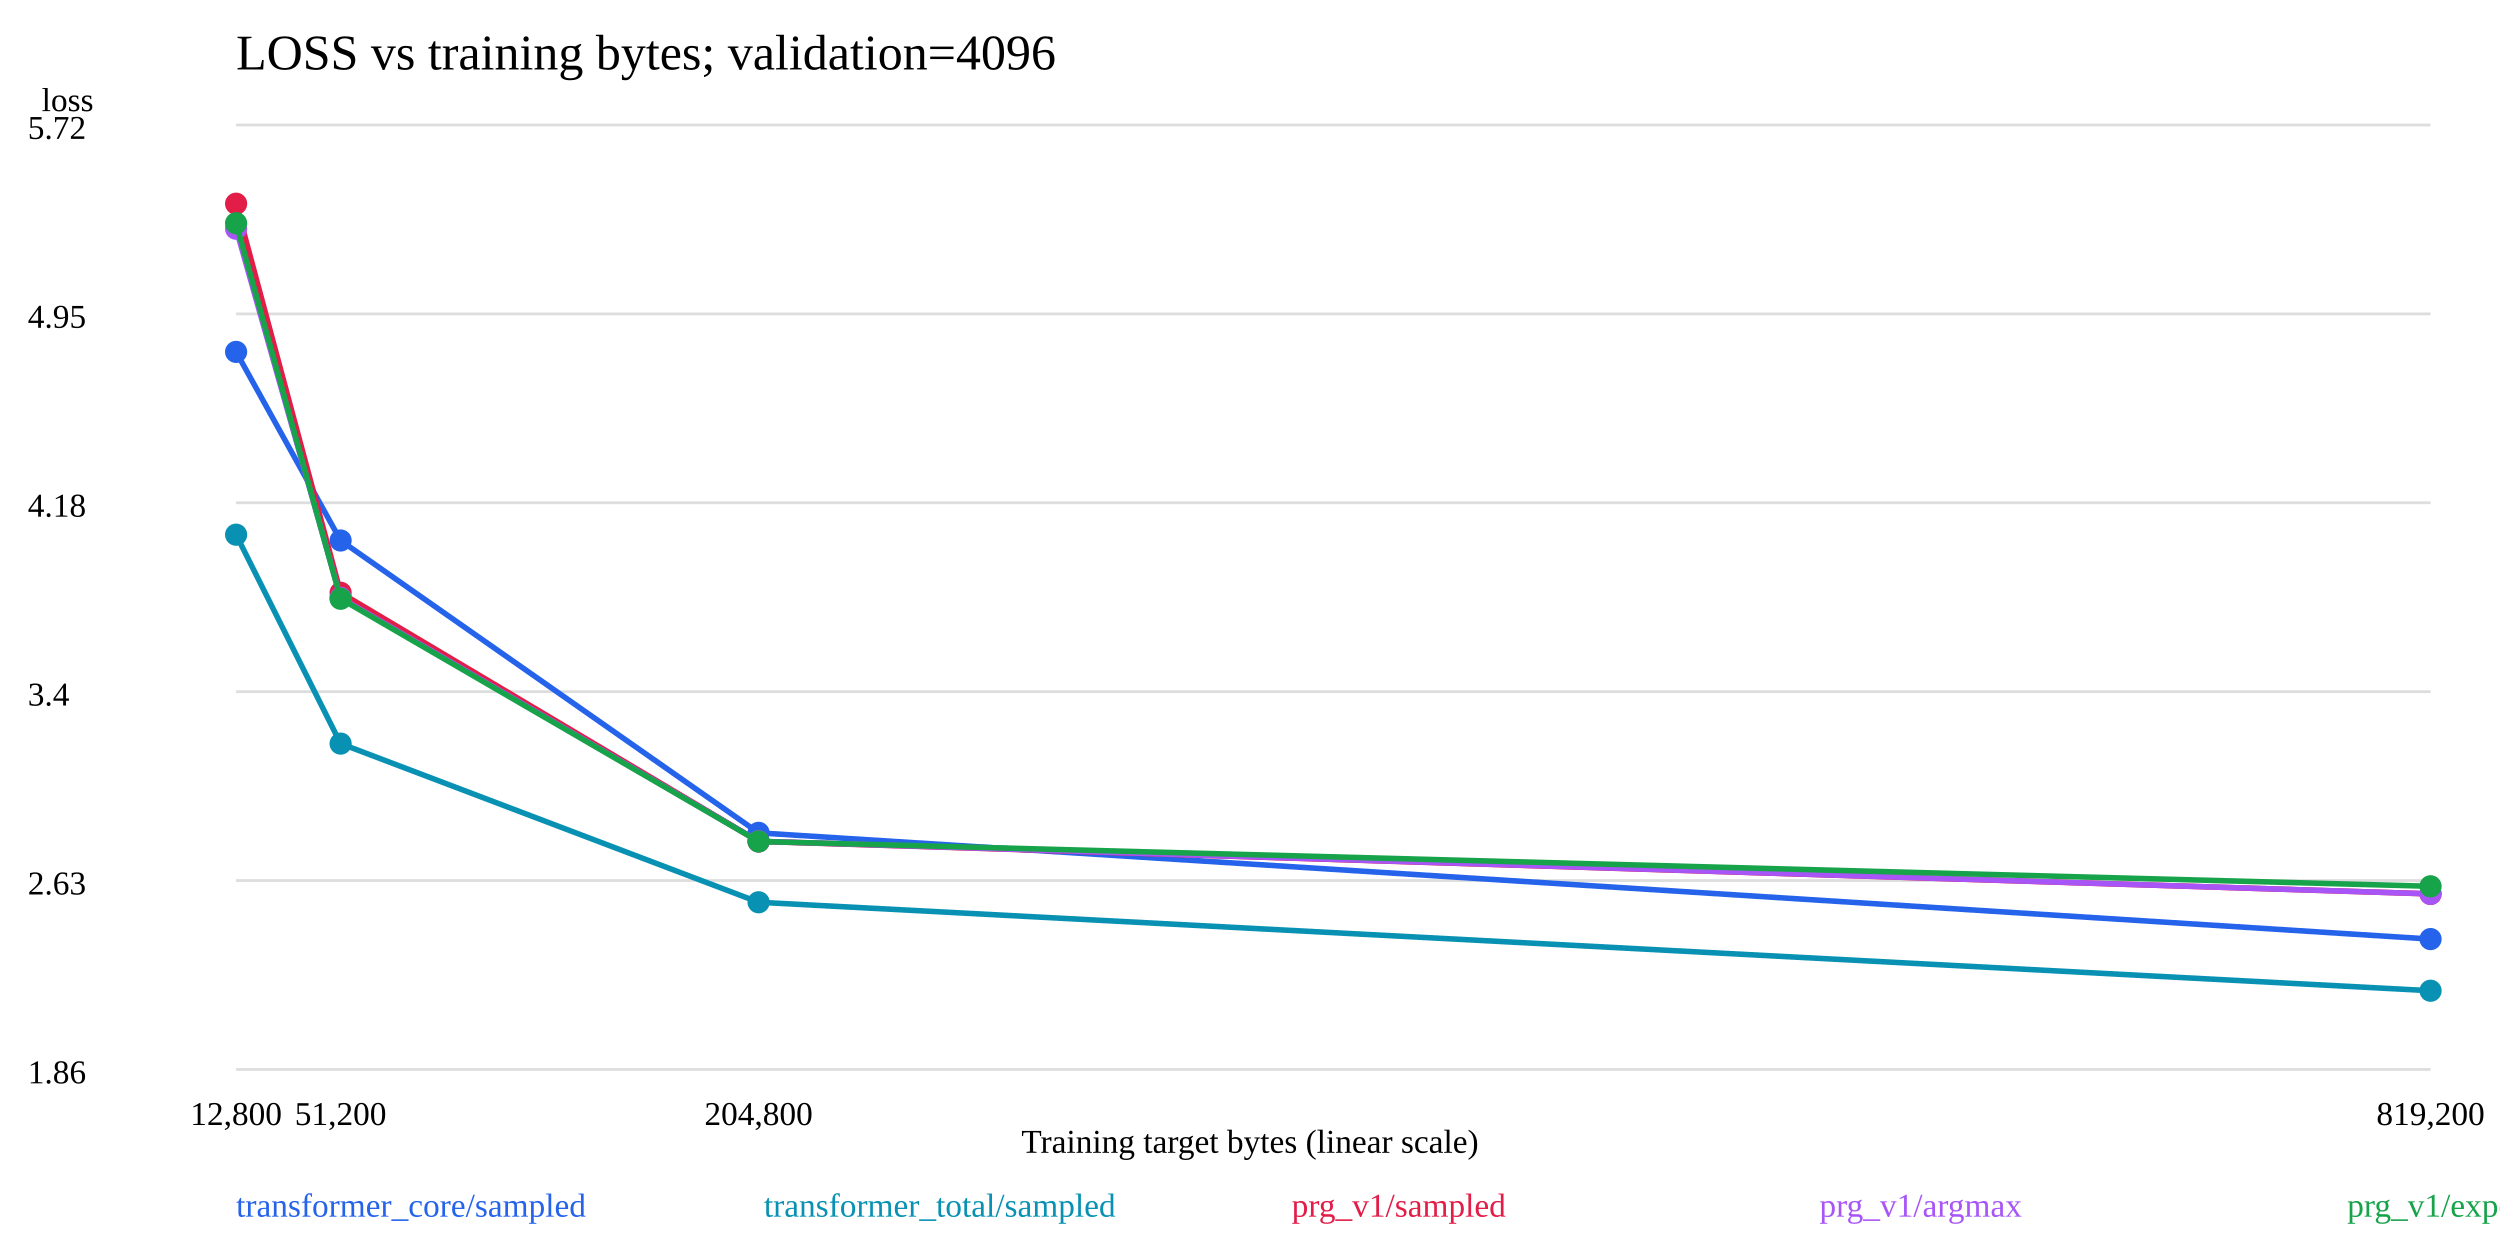
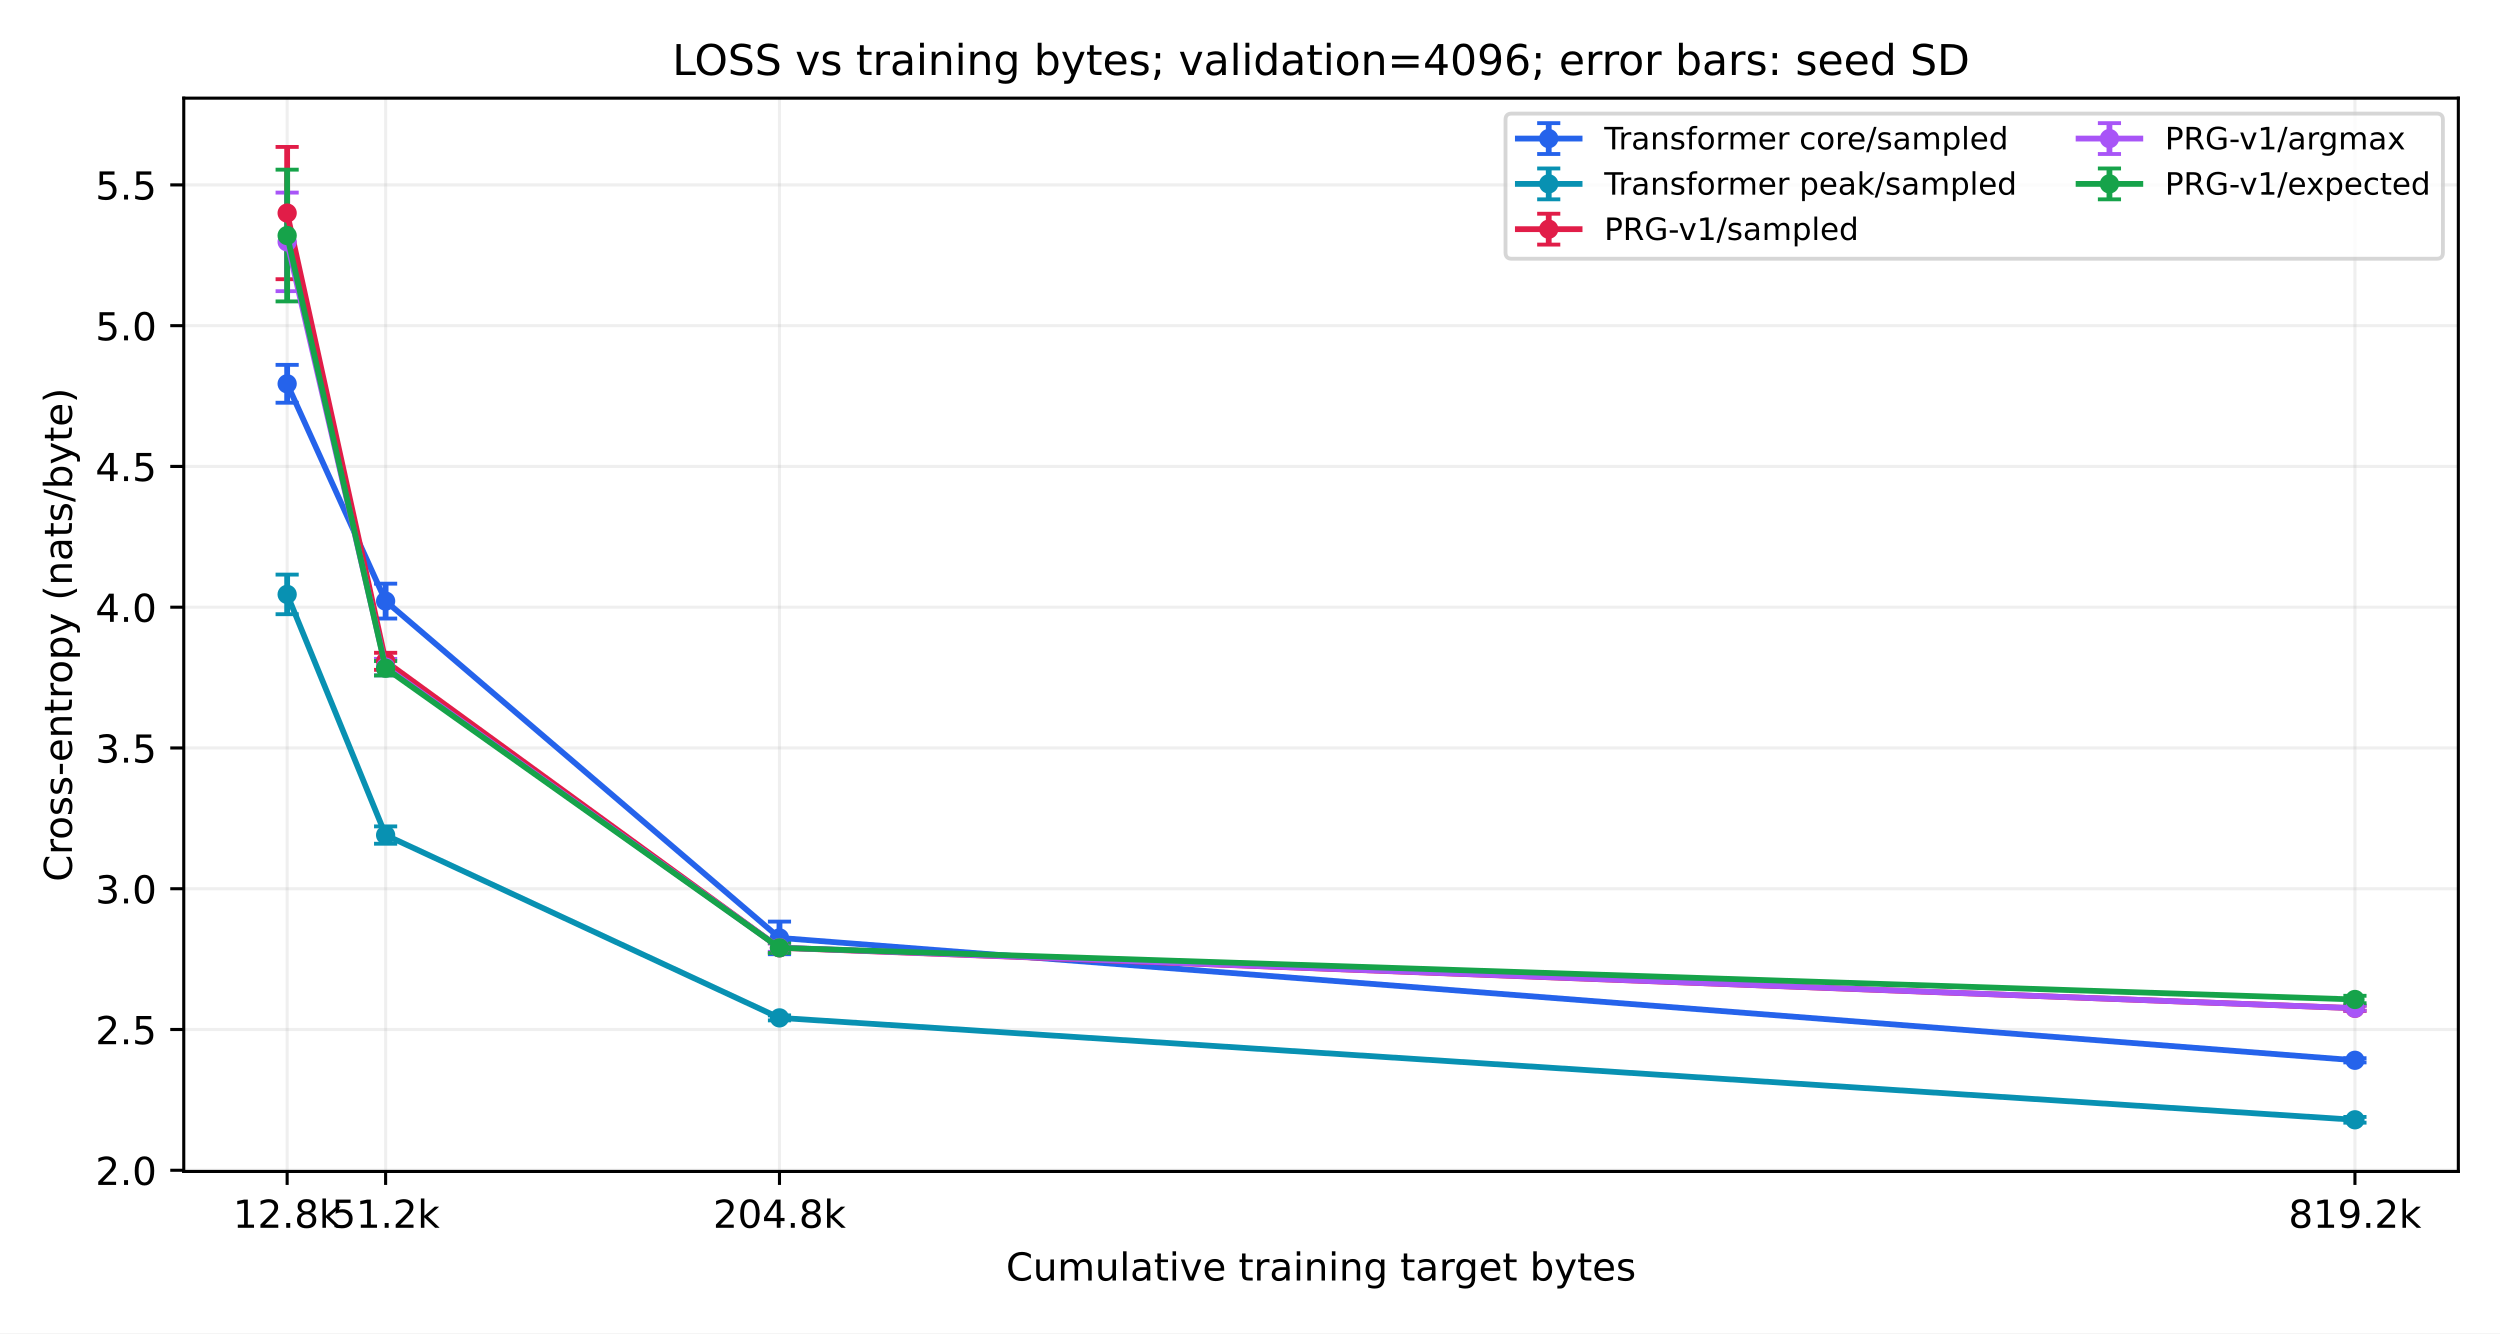
- <svg xmlns="http://www.w3.org/2000/svg" width="900" height="450" viewBox="0 0 900 450">
-   <rect width="100%" height="100%" fill="white" />
-   <text x="85" y="25" font-size="18">LOSS vs training bytes; validation=4096</text>
-   <line x1="85" x2="875" y1="385.0" y2="385.0" stroke="#ddd" />
-   <text x="10" y="390.0" font-size="12">1.86</text>
-   <line x1="85" x2="875" y1="317.0" y2="317.0" stroke="#ddd" />
-   <text x="10" y="322.0" font-size="12">2.63</text>
-   <line x1="85" x2="875" y1="249.0" y2="249.0" stroke="#ddd" />
-   <text x="10" y="254.0" font-size="12">3.4</text>
-   <line x1="85" x2="875" y1="181.0" y2="181.0" stroke="#ddd" />
-   <text x="10" y="186.0" font-size="12">4.18</text>
-   <line x1="85" x2="875" y1="113.0" y2="113.0" stroke="#ddd" />
-   <text x="10" y="118.0" font-size="12">4.95</text>
-   <line x1="85" x2="875" y1="45.0" y2="45.0" stroke="#ddd" />
-   <text x="10" y="50.0" font-size="12">5.72</text>
-   <text x="85.0" y="405" text-anchor="middle" font-size="12">12,800</text>
-   <text x="122.619" y="405" text-anchor="middle" font-size="12">51,200</text>
-   <text x="273.095" y="405" text-anchor="middle" font-size="12">204,800</text>
-   <text x="875.0" y="405" text-anchor="middle" font-size="12">819,200</text>
-   <polyline points="85.00,126.68 122.62,194.58 273.10,299.83 875.00,338.07" fill="none" stroke="#2563eb" stroke-width="2" />
-   <circle cx="85.0" cy="126.683" r="4" fill="#2563eb" />
-   <circle cx="122.619" cy="194.581" r="4" fill="#2563eb" />
-   <circle cx="273.095" cy="299.825" r="4" fill="#2563eb" />
-   <circle cx="875.0" cy="338.069" r="4" fill="#2563eb" />
-   <text x="85" y="438" fill="#2563eb" font-size="12">transformer_core/sampled</text>
-   <polyline points="85.00,192.49 122.62,267.70 273.10,324.82 875.00,356.67" fill="none" stroke="#0891b2" stroke-width="2" />
-   <circle cx="85.0" cy="192.489" r="4" fill="#0891b2" />
-   <circle cx="122.619" cy="267.699" r="4" fill="#0891b2" />
-   <circle cx="273.095" cy="324.819" r="4" fill="#0891b2" />
-   <circle cx="875.0" cy="356.667" r="4" fill="#0891b2" />
-   <text x="275" y="438" fill="#0891b2" font-size="12">transformer_total/sampled</text>
-   <polyline points="85.00,73.33 122.62,213.41 273.10,302.92 875.00,321.81" fill="none" stroke="#e11d48" stroke-width="2" />
-   <circle cx="85.0" cy="73.333" r="4" fill="#e11d48" />
-   <circle cx="122.619" cy="213.408" r="4" fill="#e11d48" />
-   <circle cx="273.095" cy="302.918" r="4" fill="#e11d48" />
-   <circle cx="875.0" cy="321.811" r="4" fill="#e11d48" />
-   <text x="465" y="438" fill="#e11d48" font-size="12">prg_v1/sampled</text>
-   <polyline points="85.00,82.34 122.62,215.21 273.10,302.85 875.00,321.80" fill="none" stroke="#a855f7" stroke-width="2" />
-   <circle cx="85.0" cy="82.339" r="4" fill="#a855f7" />
-   <circle cx="122.619" cy="215.206" r="4" fill="#a855f7" />
-   <circle cx="273.095" cy="302.855" r="4" fill="#a855f7" />
-   <circle cx="875.0" cy="321.805" r="4" fill="#a855f7" />
-   <text x="655" y="438" fill="#a855f7" font-size="12">prg_v1/argmax</text>
-   <polyline points="85.00,80.35 122.62,215.56 273.10,302.93 875.00,319.07" fill="none" stroke="#16a34a" stroke-width="2" />
-   <circle cx="85.0" cy="80.353" r="4" fill="#16a34a" />
-   <circle cx="122.619" cy="215.565" r="4" fill="#16a34a" />
-   <circle cx="273.095" cy="302.929" r="4" fill="#16a34a" />
-   <circle cx="875.0" cy="319.069" r="4" fill="#16a34a" />
-   <text x="845" y="438" fill="#16a34a" font-size="12">prg_v1/expected</text>
-   <text x="450" y="415" text-anchor="middle" font-size="12">Training target bytes (linear scale)</text>
-   <text x="15" y="40" font-size="12">loss</text>
+ <svg xmlns="http://www.w3.org/2000/svg" xmlns:xlink="http://www.w3.org/1999/xlink" width="648pt" height="345.6pt" viewBox="0 0 648 345.6" version="1.1">
+   <defs>
+     <style type="text/css">*{stroke-linejoin: round; stroke-linecap: butt}</style>
+   </defs>
+   <g id="figure_1">
+     <g id="patch_1">
+       <path d="M 0 345.6 L 648 345.6 L 648 0 L 0 0 z " style="fill: #ffffff" />
+     </g>
+     <g id="axes_1">
+       <g id="patch_2">
+         <path d="M 47.63 303.64 L 637.2 303.64 L 637.2 25.44 L 47.63 25.44 z " style="fill: #ffffff" />
+       </g>
+       <g id="matplotlib.axis_1">
+         <g id="xtick_1">
+           <g id="line2d_1">
+             <path d="M 74.429 303.64 L 74.429 25.44 " clip-path="url(#p0db407a2da)" style="fill: none; stroke: #b0b0b0; stroke-opacity: 0.2; stroke-width: 0.8; stroke-linecap: square" />
+           </g>
+           <g id="line2d_2">
+             <defs>
+               <path id="m1986280dcb" d="M 0 0 L 0 3.5 " style="stroke: #000000; stroke-width: 0.8" />
+             </defs>
+             <g>
+               <use xlink:href="#m1986280dcb" x="74.429" y="303.64" style="stroke: #000000; stroke-width: 0.8" />
+             </g>
+           </g>
+           <g id="text_1">
+             <text style="font-size: 10px; font-family: 'DejaVu Sans', 'Bitstream Vera Sans', 'Computer Modern Sans Serif', 'Lucida Grande', 'Verdana', 'Geneva', 'Lucid', 'Arial', 'Helvetica', 'Avant Garde', sans-serif; text-anchor: middle" x="74.429" y="318.238" transform="rotate(-0 74.42864 318.2384)">12.8k</text>
+           </g>
+         </g>
+         <g id="xtick_2">
+           <g id="line2d_3">
+             <path d="M 99.951 303.64 L 99.951 25.44 " clip-path="url(#p0db407a2da)" style="fill: none; stroke: #b0b0b0; stroke-opacity: 0.2; stroke-width: 0.8; stroke-linecap: square" />
+           </g>
+           <g id="line2d_4">
+             <g>
+               <use xlink:href="#m1986280dcb" x="99.951" y="303.64" style="stroke: #000000; stroke-width: 0.8" />
+             </g>
+           </g>
+           <g id="text_2">
+             <text style="font-size: 10px; font-family: 'DejaVu Sans', 'Bitstream Vera Sans', 'Computer Modern Sans Serif', 'Lucida Grande', 'Verdana', 'Geneva', 'Lucid', 'Arial', 'Helvetica', 'Avant Garde', sans-serif; text-anchor: middle" x="99.951" y="318.238" transform="rotate(-0 99.95115 318.2384)">51.2k</text>
+           </g>
+         </g>
+         <g id="xtick_3">
+           <g id="line2d_5">
+             <path d="M 202.041 303.64 L 202.041 25.44 " clip-path="url(#p0db407a2da)" style="fill: none; stroke: #b0b0b0; stroke-opacity: 0.2; stroke-width: 0.8; stroke-linecap: square" />
+           </g>
+           <g id="line2d_6">
+             <g>
+               <use xlink:href="#m1986280dcb" x="202.041" y="303.64" style="stroke: #000000; stroke-width: 0.8" />
+             </g>
+           </g>
+           <g id="text_3">
+             <text style="font-size: 10px; font-family: 'DejaVu Sans', 'Bitstream Vera Sans', 'Computer Modern Sans Serif', 'Lucida Grande', 'Verdana', 'Geneva', 'Lucid', 'Arial', 'Helvetica', 'Avant Garde', sans-serif; text-anchor: middle" x="202.041" y="318.238" transform="rotate(-0 202.0412 318.2384)">204.8k</text>
+           </g>
+         </g>
+         <g id="xtick_4">
+           <g id="line2d_7">
+             <path d="M 610.401 303.64 L 610.401 25.44 " clip-path="url(#p0db407a2da)" style="fill: none; stroke: #b0b0b0; stroke-opacity: 0.2; stroke-width: 0.8; stroke-linecap: square" />
+           </g>
+           <g id="line2d_8">
+             <g>
+               <use xlink:href="#m1986280dcb" x="610.401" y="303.64" style="stroke: #000000; stroke-width: 0.8" />
+             </g>
+           </g>
+           <g id="text_4">
+             <text style="font-size: 10px; font-family: 'DejaVu Sans', 'Bitstream Vera Sans', 'Computer Modern Sans Serif', 'Lucida Grande', 'Verdana', 'Geneva', 'Lucid', 'Arial', 'Helvetica', 'Avant Garde', sans-serif; text-anchor: middle" x="610.401" y="318.238" transform="rotate(-0 610.4014 318.2384)">819.2k</text>
+           </g>
+         </g>
+         <g id="text_5">
+           <text style="font-size: 10px; font-family: 'DejaVu Sans', 'Bitstream Vera Sans', 'Computer Modern Sans Serif', 'Lucida Grande', 'Verdana', 'Geneva', 'Lucid', 'Arial', 'Helvetica', 'Avant Garde', sans-serif; text-anchor: middle" x="342.415" y="331.917" transform="rotate(-0 342.415 331.9166)">Cumulative training target bytes</text>
+         </g>
+       </g>
+       <g id="matplotlib.axis_2">
+         <g id="ytick_1">
+           <g id="line2d_9">
+             <path d="M 47.63 303.336 L 637.2 303.336 " clip-path="url(#p0db407a2da)" style="fill: none; stroke: #b0b0b0; stroke-opacity: 0.2; stroke-width: 0.8; stroke-linecap: square" />
+           </g>
+           <g id="line2d_10">
+             <defs>
+               <path id="mdb5ca805af" d="M 0 0 L -3.5 0 " style="stroke: #000000; stroke-width: 0.8" />
+             </defs>
+             <g>
+               <use xlink:href="#mdb5ca805af" x="47.63" y="303.336" style="stroke: #000000; stroke-width: 0.8" />
+             </g>
+           </g>
+           <g id="text_6">
+             <text style="font-size: 10px; font-family: 'DejaVu Sans', 'Bitstream Vera Sans', 'Computer Modern Sans Serif', 'Lucida Grande', 'Verdana', 'Geneva', 'Lucid', 'Arial', 'Helvetica', 'Avant Garde', sans-serif; text-anchor: end" x="40.63" y="307.135" transform="rotate(-0 40.63 307.1351)">2.0</text>
+           </g>
+         </g>
+         <g id="ytick_2">
+           <g id="line2d_11">
+             <path d="M 47.63 266.848 L 637.2 266.848 " clip-path="url(#p0db407a2da)" style="fill: none; stroke: #b0b0b0; stroke-opacity: 0.2; stroke-width: 0.8; stroke-linecap: square" />
+           </g>
+           <g id="line2d_12">
+             <g>
+               <use xlink:href="#mdb5ca805af" x="47.63" y="266.848" style="stroke: #000000; stroke-width: 0.8" />
+             </g>
+           </g>
+           <g id="text_7">
+             <text style="font-size: 10px; font-family: 'DejaVu Sans', 'Bitstream Vera Sans', 'Computer Modern Sans Serif', 'Lucida Grande', 'Verdana', 'Geneva', 'Lucid', 'Arial', 'Helvetica', 'Avant Garde', sans-serif; text-anchor: end" x="40.63" y="270.648" transform="rotate(-0 40.63 270.6477)">2.5</text>
+           </g>
+         </g>
+         <g id="ytick_3">
+           <g id="line2d_13">
+             <path d="M 47.63 230.361 L 637.2 230.361 " clip-path="url(#p0db407a2da)" style="fill: none; stroke: #b0b0b0; stroke-opacity: 0.2; stroke-width: 0.8; stroke-linecap: square" />
+           </g>
+           <g id="line2d_14">
+             <g>
+               <use xlink:href="#mdb5ca805af" x="47.63" y="230.361" style="stroke: #000000; stroke-width: 0.8" />
+             </g>
+           </g>
+           <g id="text_8">
+             <text style="font-size: 10px; font-family: 'DejaVu Sans', 'Bitstream Vera Sans', 'Computer Modern Sans Serif', 'Lucida Grande', 'Verdana', 'Geneva', 'Lucid', 'Arial', 'Helvetica', 'Avant Garde', sans-serif; text-anchor: end" x="40.63" y="234.16" transform="rotate(-0 40.63 234.1602)">3.0</text>
+           </g>
+         </g>
+         <g id="ytick_4">
+           <g id="line2d_15">
+             <path d="M 47.63 193.874 L 637.2 193.874 " clip-path="url(#p0db407a2da)" style="fill: none; stroke: #b0b0b0; stroke-opacity: 0.2; stroke-width: 0.8; stroke-linecap: square" />
+           </g>
+           <g id="line2d_16">
+             <g>
+               <use xlink:href="#mdb5ca805af" x="47.63" y="193.874" style="stroke: #000000; stroke-width: 0.8" />
+             </g>
+           </g>
+           <g id="text_9">
+             <text style="font-size: 10px; font-family: 'DejaVu Sans', 'Bitstream Vera Sans', 'Computer Modern Sans Serif', 'Lucida Grande', 'Verdana', 'Geneva', 'Lucid', 'Arial', 'Helvetica', 'Avant Garde', sans-serif; text-anchor: end" x="40.63" y="197.673" transform="rotate(-0 40.63 197.6728)">3.5</text>
+           </g>
+         </g>
+         <g id="ytick_5">
+           <g id="line2d_17">
+             <path d="M 47.63 157.386 L 637.2 157.386 " clip-path="url(#p0db407a2da)" style="fill: none; stroke: #b0b0b0; stroke-opacity: 0.2; stroke-width: 0.8; stroke-linecap: square" />
+           </g>
+           <g id="line2d_18">
+             <g>
+               <use xlink:href="#mdb5ca805af" x="47.63" y="157.386" style="stroke: #000000; stroke-width: 0.8" />
+             </g>
+           </g>
+           <g id="text_10">
+             <text style="font-size: 10px; font-family: 'DejaVu Sans', 'Bitstream Vera Sans', 'Computer Modern Sans Serif', 'Lucida Grande', 'Verdana', 'Geneva', 'Lucid', 'Arial', 'Helvetica', 'Avant Garde', sans-serif; text-anchor: end" x="40.63" y="161.185" transform="rotate(-0 40.63 161.1853)">4.0</text>
+           </g>
+         </g>
+         <g id="ytick_6">
+           <g id="line2d_19">
+             <path d="M 47.63 120.899 L 637.2 120.899 " clip-path="url(#p0db407a2da)" style="fill: none; stroke: #b0b0b0; stroke-opacity: 0.2; stroke-width: 0.8; stroke-linecap: square" />
+           </g>
+           <g id="line2d_20">
+             <g>
+               <use xlink:href="#mdb5ca805af" x="47.63" y="120.899" style="stroke: #000000; stroke-width: 0.8" />
+             </g>
+           </g>
+           <g id="text_11">
+             <text style="font-size: 10px; font-family: 'DejaVu Sans', 'Bitstream Vera Sans', 'Computer Modern Sans Serif', 'Lucida Grande', 'Verdana', 'Geneva', 'Lucid', 'Arial', 'Helvetica', 'Avant Garde', sans-serif; text-anchor: end" x="40.63" y="124.698" transform="rotate(-0 40.63 124.6979)">4.5</text>
+           </g>
+         </g>
+         <g id="ytick_7">
+           <g id="line2d_21">
+             <path d="M 47.63 84.411 L 637.2 84.411 " clip-path="url(#p0db407a2da)" style="fill: none; stroke: #b0b0b0; stroke-opacity: 0.2; stroke-width: 0.8; stroke-linecap: square" />
+           </g>
+           <g id="line2d_22">
+             <g>
+               <use xlink:href="#mdb5ca805af" x="47.63" y="84.411" style="stroke: #000000; stroke-width: 0.8" />
+             </g>
+           </g>
+           <g id="text_12">
+             <text style="font-size: 10px; font-family: 'DejaVu Sans', 'Bitstream Vera Sans', 'Computer Modern Sans Serif', 'Lucida Grande', 'Verdana', 'Geneva', 'Lucid', 'Arial', 'Helvetica', 'Avant Garde', sans-serif; text-anchor: end" x="40.63" y="88.21" transform="rotate(-0 40.63 88.21041)">5.0</text>
+           </g>
+         </g>
+         <g id="ytick_8">
+           <g id="line2d_23">
+             <path d="M 47.63 47.924 L 637.2 47.924 " clip-path="url(#p0db407a2da)" style="fill: none; stroke: #b0b0b0; stroke-opacity: 0.2; stroke-width: 0.8; stroke-linecap: square" />
+           </g>
+           <g id="line2d_24">
+             <g>
+               <use xlink:href="#mdb5ca805af" x="47.63" y="47.924" style="stroke: #000000; stroke-width: 0.8" />
+             </g>
+           </g>
+           <g id="text_13">
+             <text style="font-size: 10px; font-family: 'DejaVu Sans', 'Bitstream Vera Sans', 'Computer Modern Sans Serif', 'Lucida Grande', 'Verdana', 'Geneva', 'Lucid', 'Arial', 'Helvetica', 'Avant Garde', sans-serif; text-anchor: end" x="40.63" y="51.723" transform="rotate(-0 40.63 51.72297)">5.5</text>
+           </g>
+         </g>
+         <g id="text_14">
+           <text style="font-size: 10px; font-family: 'DejaVu Sans', 'Bitstream Vera Sans', 'Computer Modern Sans Serif', 'Lucida Grande', 'Verdana', 'Geneva', 'Lucid', 'Arial', 'Helvetica', 'Avant Garde', sans-serif; text-anchor: middle" x="18.647" y="164.54" transform="rotate(-90 18.64719 164.54)">Cross-entropy (nats/byte)</text>
+         </g>
+       </g>
+       <g id="LineCollection_1">
+         <path d="M 74.429 104.391 L 74.429 94.569 " clip-path="url(#p0db407a2da)" style="fill: none; stroke: #2563eb; stroke-width: 1.5" />
+         <path d="M 99.951 160.32 L 99.951 151.284 " clip-path="url(#p0db407a2da)" style="fill: none; stroke: #2563eb; stroke-width: 1.5" />
+         <path d="M 202.041 247.325 L 202.041 238.88 " clip-path="url(#p0db407a2da)" style="fill: none; stroke: #2563eb; stroke-width: 1.5" />
+         <path d="M 610.401 275.367 L 610.401 274.284 " clip-path="url(#p0db407a2da)" style="fill: none; stroke: #2563eb; stroke-width: 1.5" />
+       </g>
+       <g id="line2d_25">
+         <defs>
+           <path id="m1d0e846e0e" d="M 3 0 L -3 -0 " style="stroke: #2563eb" />
+         </defs>
+         <g clip-path="url(#p0db407a2da)">
+           <use xlink:href="#m1d0e846e0e" x="74.429" y="104.391" style="fill: #2563eb; stroke: #2563eb" />
+           <use xlink:href="#m1d0e846e0e" x="99.951" y="160.32" style="fill: #2563eb; stroke: #2563eb" />
+           <use xlink:href="#m1d0e846e0e" x="202.041" y="247.325" style="fill: #2563eb; stroke: #2563eb" />
+           <use xlink:href="#m1d0e846e0e" x="610.401" y="275.367" style="fill: #2563eb; stroke: #2563eb" />
+         </g>
+       </g>
+       <g id="line2d_26">
+         <g clip-path="url(#p0db407a2da)">
+           <use xlink:href="#m1d0e846e0e" x="74.429" y="94.569" style="fill: #2563eb; stroke: #2563eb" />
+           <use xlink:href="#m1d0e846e0e" x="99.951" y="151.284" style="fill: #2563eb; stroke: #2563eb" />
+           <use xlink:href="#m1d0e846e0e" x="202.041" y="238.88" style="fill: #2563eb; stroke: #2563eb" />
+           <use xlink:href="#m1d0e846e0e" x="610.401" y="274.284" style="fill: #2563eb; stroke: #2563eb" />
+         </g>
+       </g>
+       <g id="LineCollection_2">
+         <path d="M 74.429 159.197 L 74.429 148.937 " clip-path="url(#p0db407a2da)" style="fill: none; stroke: #0891b2; stroke-width: 1.5" />
+         <path d="M 99.951 218.703 L 99.951 214.205 " clip-path="url(#p0db407a2da)" style="fill: none; stroke: #0891b2; stroke-width: 1.5" />
+         <path d="M 202.041 264.48 L 202.041 263.189 " clip-path="url(#p0db407a2da)" style="fill: none; stroke: #0891b2; stroke-width: 1.5" />
+         <path d="M 610.401 290.995 L 610.401 289.51 " clip-path="url(#p0db407a2da)" style="fill: none; stroke: #0891b2; stroke-width: 1.5" />
+       </g>
+       <g id="line2d_27">
+         <defs>
+           <path id="m05fc8b4bbe" d="M 3 0 L -3 -0 " style="stroke: #0891b2" />
+         </defs>
+         <g clip-path="url(#p0db407a2da)">
+           <use xlink:href="#m05fc8b4bbe" x="74.429" y="159.197" style="fill: #0891b2; stroke: #0891b2" />
+           <use xlink:href="#m05fc8b4bbe" x="99.951" y="218.703" style="fill: #0891b2; stroke: #0891b2" />
+           <use xlink:href="#m05fc8b4bbe" x="202.041" y="264.48" style="fill: #0891b2; stroke: #0891b2" />
+           <use xlink:href="#m05fc8b4bbe" x="610.401" y="290.995" style="fill: #0891b2; stroke: #0891b2" />
+         </g>
+       </g>
+       <g id="line2d_28">
+         <g clip-path="url(#p0db407a2da)">
+           <use xlink:href="#m05fc8b4bbe" x="74.429" y="148.937" style="fill: #0891b2; stroke: #0891b2" />
+           <use xlink:href="#m05fc8b4bbe" x="99.951" y="214.205" style="fill: #0891b2; stroke: #0891b2" />
+           <use xlink:href="#m05fc8b4bbe" x="202.041" y="263.189" style="fill: #0891b2; stroke: #0891b2" />
+           <use xlink:href="#m05fc8b4bbe" x="610.401" y="289.51" style="fill: #0891b2; stroke: #0891b2" />
+         </g>
+       </g>
+       <g id="LineCollection_3">
+         <path d="M 74.429 72.367 L 74.429 38.085 " clip-path="url(#p0db407a2da)" style="fill: none; stroke: #e11d48; stroke-width: 1.5" />
+         <path d="M 99.951 173.632 L 99.951 169.204 " clip-path="url(#p0db407a2da)" style="fill: none; stroke: #e11d48; stroke-width: 1.5" />
+         <path d="M 202.041 246.837 L 202.041 244.499 " clip-path="url(#p0db407a2da)" style="fill: none; stroke: #e11d48; stroke-width: 1.5" />
+         <path d="M 610.401 262.027 L 610.401 260.652 " clip-path="url(#p0db407a2da)" style="fill: none; stroke: #e11d48; stroke-width: 1.5" />
+       </g>
+       <g id="line2d_29">
+         <defs>
+           <path id="m4aaf0778f5" d="M 3 0 L -3 -0 " style="stroke: #e11d48" />
+         </defs>
+         <g clip-path="url(#p0db407a2da)">
+           <use xlink:href="#m4aaf0778f5" x="74.429" y="72.367" style="fill: #e11d48; stroke: #e11d48" />
+           <use xlink:href="#m4aaf0778f5" x="99.951" y="173.632" style="fill: #e11d48; stroke: #e11d48" />
+           <use xlink:href="#m4aaf0778f5" x="202.041" y="246.837" style="fill: #e11d48; stroke: #e11d48" />
+           <use xlink:href="#m4aaf0778f5" x="610.401" y="262.027" style="fill: #e11d48; stroke: #e11d48" />
+         </g>
+       </g>
+       <g id="line2d_30">
+         <g clip-path="url(#p0db407a2da)">
+           <use xlink:href="#m4aaf0778f5" x="74.429" y="38.085" style="fill: #e11d48; stroke: #e11d48" />
+           <use xlink:href="#m4aaf0778f5" x="99.951" y="169.204" style="fill: #e11d48; stroke: #e11d48" />
+           <use xlink:href="#m4aaf0778f5" x="202.041" y="244.499" style="fill: #e11d48; stroke: #e11d48" />
+           <use xlink:href="#m4aaf0778f5" x="610.401" y="260.652" style="fill: #e11d48; stroke: #e11d48" />
+         </g>
+       </g>
+       <g id="LineCollection_4">
+         <path d="M 74.429 75.47 L 74.429 49.922 " clip-path="url(#p0db407a2da)" style="fill: none; stroke: #a855f7; stroke-width: 1.5" />
+         <path d="M 99.951 175.049 L 99.951 170.772 " clip-path="url(#p0db407a2da)" style="fill: none; stroke: #a855f7; stroke-width: 1.5" />
+         <path d="M 202.041 246.707 L 202.041 244.524 " clip-path="url(#p0db407a2da)" style="fill: none; stroke: #a855f7; stroke-width: 1.5" />
+         <path d="M 610.401 261.969 L 610.401 260.7 " clip-path="url(#p0db407a2da)" style="fill: none; stroke: #a855f7; stroke-width: 1.5" />
+       </g>
+       <g id="line2d_31">
+         <defs>
+           <path id="mf4672941f1" d="M 3 0 L -3 -0 " style="stroke: #a855f7" />
+         </defs>
+         <g clip-path="url(#p0db407a2da)">
+           <use xlink:href="#mf4672941f1" x="74.429" y="75.47" style="fill: #a855f7; stroke: #a855f7" />
+           <use xlink:href="#mf4672941f1" x="99.951" y="175.049" style="fill: #a855f7; stroke: #a855f7" />
+           <use xlink:href="#mf4672941f1" x="202.041" y="246.707" style="fill: #a855f7; stroke: #a855f7" />
+           <use xlink:href="#mf4672941f1" x="610.401" y="261.969" style="fill: #a855f7; stroke: #a855f7" />
+         </g>
+       </g>
+       <g id="line2d_32">
+         <g clip-path="url(#p0db407a2da)">
+           <use xlink:href="#mf4672941f1" x="74.429" y="49.922" style="fill: #a855f7; stroke: #a855f7" />
+           <use xlink:href="#mf4672941f1" x="99.951" y="170.772" style="fill: #a855f7; stroke: #a855f7" />
+           <use xlink:href="#mf4672941f1" x="202.041" y="244.524" style="fill: #a855f7; stroke: #a855f7" />
+           <use xlink:href="#mf4672941f1" x="610.401" y="260.7" style="fill: #a855f7; stroke: #a855f7" />
+         </g>
+       </g>
+       <g id="LineCollection_5">
+         <path d="M 74.429 78.122 L 74.429 43.976 " clip-path="url(#p0db407a2da)" style="fill: none; stroke: #16a34a; stroke-width: 1.5" />
+         <path d="M 99.951 175.079 L 99.951 171.337 " clip-path="url(#p0db407a2da)" style="fill: none; stroke: #16a34a; stroke-width: 1.5" />
+         <path d="M 202.041 247.016 L 202.041 244.337 " clip-path="url(#p0db407a2da)" style="fill: none; stroke: #16a34a; stroke-width: 1.5" />
+         <path d="M 610.401 260.023 L 610.401 258.106 " clip-path="url(#p0db407a2da)" style="fill: none; stroke: #16a34a; stroke-width: 1.5" />
+       </g>
+       <g id="line2d_33">
+         <defs>
+           <path id="m602f2e7778" d="M 3 0 L -3 -0 " style="stroke: #16a34a" />
+         </defs>
+         <g clip-path="url(#p0db407a2da)">
+           <use xlink:href="#m602f2e7778" x="74.429" y="78.122" style="fill: #16a34a; stroke: #16a34a" />
+           <use xlink:href="#m602f2e7778" x="99.951" y="175.079" style="fill: #16a34a; stroke: #16a34a" />
+           <use xlink:href="#m602f2e7778" x="202.041" y="247.016" style="fill: #16a34a; stroke: #16a34a" />
+           <use xlink:href="#m602f2e7778" x="610.401" y="260.023" style="fill: #16a34a; stroke: #16a34a" />
+         </g>
+       </g>
+       <g id="line2d_34">
+         <g clip-path="url(#p0db407a2da)">
+           <use xlink:href="#m602f2e7778" x="74.429" y="43.976" style="fill: #16a34a; stroke: #16a34a" />
+           <use xlink:href="#m602f2e7778" x="99.951" y="171.337" style="fill: #16a34a; stroke: #16a34a" />
+           <use xlink:href="#m602f2e7778" x="202.041" y="244.337" style="fill: #16a34a; stroke: #16a34a" />
+           <use xlink:href="#m602f2e7778" x="610.401" y="258.106" style="fill: #16a34a; stroke: #16a34a" />
+         </g>
+       </g>
+       <g id="line2d_35">
+         <path d="M 74.429 99.48 L 99.951 155.802 L 202.041 243.102 L 610.401 274.826 " clip-path="url(#p0db407a2da)" style="fill: none; stroke: #2563eb; stroke-width: 1.5; stroke-linecap: square" />
+         <defs>
+           <path id="mba3e8f5385" d="M 0 2 C 0.53 2 1.039 1.789 1.414 1.414 C 1.789 1.039 2 0.53 2 0 C 2 -0.53 1.789 -1.039 1.414 -1.414 C 1.039 -1.789 0.53 -2 0 -2 C -0.53 -2 -1.039 -1.789 -1.414 -1.414 C -1.789 -1.039 -2 -0.53 -2 0 C -2 0.53 -1.789 1.039 -1.414 1.414 C -1.039 1.789 -0.53 2 0 2 z " style="stroke: #2563eb" />
+         </defs>
+         <g clip-path="url(#p0db407a2da)">
+           <use xlink:href="#mba3e8f5385" x="74.429" y="99.48" style="fill: #2563eb; stroke: #2563eb" />
+           <use xlink:href="#mba3e8f5385" x="99.951" y="155.802" style="fill: #2563eb; stroke: #2563eb" />
+           <use xlink:href="#mba3e8f5385" x="202.041" y="243.102" style="fill: #2563eb; stroke: #2563eb" />
+           <use xlink:href="#mba3e8f5385" x="610.401" y="274.826" style="fill: #2563eb; stroke: #2563eb" />
+         </g>
+       </g>
+       <g id="line2d_36">
+         <path d="M 74.429 154.067 L 99.951 216.454 L 202.041 263.834 L 610.401 290.252 " clip-path="url(#p0db407a2da)" style="fill: none; stroke: #0891b2; stroke-width: 1.5; stroke-linecap: square" />
+         <defs>
+           <path id="m99acc8d7de" d="M 0 2 C 0.53 2 1.039 1.789 1.414 1.414 C 1.789 1.039 2 0.53 2 0 C 2 -0.53 1.789 -1.039 1.414 -1.414 C 1.039 -1.789 0.53 -2 0 -2 C -0.53 -2 -1.039 -1.789 -1.414 -1.414 C -1.789 -1.039 -2 -0.53 -2 0 C -2 0.53 -1.789 1.039 -1.414 1.414 C -1.039 1.789 -0.53 2 0 2 z " style="stroke: #0891b2" />
+         </defs>
+         <g clip-path="url(#p0db407a2da)">
+           <use xlink:href="#m99acc8d7de" x="74.429" y="154.067" style="fill: #0891b2; stroke: #0891b2" />
+           <use xlink:href="#m99acc8d7de" x="99.951" y="216.454" style="fill: #0891b2; stroke: #0891b2" />
+           <use xlink:href="#m99acc8d7de" x="202.041" y="263.834" style="fill: #0891b2; stroke: #0891b2" />
+           <use xlink:href="#m99acc8d7de" x="610.401" y="290.252" style="fill: #0891b2; stroke: #0891b2" />
+         </g>
+       </g>
+       <g id="line2d_37">
+         <path d="M 74.429 55.226 L 99.951 171.418 L 202.041 245.668 L 610.401 261.339 " clip-path="url(#p0db407a2da)" style="fill: none; stroke: #e11d48; stroke-width: 1.5; stroke-linecap: square" />
+         <defs>
+           <path id="m996ac706c9" d="M 0 2 C 0.53 2 1.039 1.789 1.414 1.414 C 1.789 1.039 2 0.53 2 0 C 2 -0.53 1.789 -1.039 1.414 -1.414 C 1.039 -1.789 0.53 -2 0 -2 C -0.53 -2 -1.039 -1.789 -1.414 -1.414 C -1.789 -1.039 -2 -0.53 -2 0 C -2 0.53 -1.789 1.039 -1.414 1.414 C -1.039 1.789 -0.53 2 0 2 z " style="stroke: #e11d48" />
+         </defs>
+         <g clip-path="url(#p0db407a2da)">
+           <use xlink:href="#m996ac706c9" x="74.429" y="55.226" style="fill: #e11d48; stroke: #e11d48" />
+           <use xlink:href="#m996ac706c9" x="99.951" y="171.418" style="fill: #e11d48; stroke: #e11d48" />
+           <use xlink:href="#m996ac706c9" x="202.041" y="245.668" style="fill: #e11d48; stroke: #e11d48" />
+           <use xlink:href="#m996ac706c9" x="610.401" y="261.339" style="fill: #e11d48; stroke: #e11d48" />
+         </g>
+       </g>
+       <g id="line2d_38">
+         <path d="M 74.429 62.696 L 99.951 172.911 L 202.041 245.615 L 610.401 261.335 " clip-path="url(#p0db407a2da)" style="fill: none; stroke: #a855f7; stroke-width: 1.5; stroke-linecap: square" />
+         <defs>
+           <path id="m940aaf8ca3" d="M 0 2 C 0.53 2 1.039 1.789 1.414 1.414 C 1.789 1.039 2 0.53 2 0 C 2 -0.53 1.789 -1.039 1.414 -1.414 C 1.039 -1.789 0.53 -2 0 -2 C -0.53 -2 -1.039 -1.789 -1.414 -1.414 C -1.789 -1.039 -2 -0.53 -2 0 C -2 0.53 -1.789 1.039 -1.414 1.414 C -1.039 1.789 -0.53 2 0 2 z " style="stroke: #a855f7" />
+         </defs>
+         <g clip-path="url(#p0db407a2da)">
+           <use xlink:href="#m940aaf8ca3" x="74.429" y="62.696" style="fill: #a855f7; stroke: #a855f7" />
+           <use xlink:href="#m940aaf8ca3" x="99.951" y="172.911" style="fill: #a855f7; stroke: #a855f7" />
+           <use xlink:href="#m940aaf8ca3" x="202.041" y="245.615" style="fill: #a855f7; stroke: #a855f7" />
+           <use xlink:href="#m940aaf8ca3" x="610.401" y="261.335" style="fill: #a855f7; stroke: #a855f7" />
+         </g>
+       </g>
+       <g id="line2d_39">
+         <path d="M 74.429 61.049 L 99.951 173.208 L 202.041 245.677 L 610.401 259.065 " clip-path="url(#p0db407a2da)" style="fill: none; stroke: #16a34a; stroke-width: 1.5; stroke-linecap: square" />
+         <defs>
+           <path id="m31761b393a" d="M 0 2 C 0.53 2 1.039 1.789 1.414 1.414 C 1.789 1.039 2 0.53 2 0 C 2 -0.53 1.789 -1.039 1.414 -1.414 C 1.039 -1.789 0.53 -2 0 -2 C -0.53 -2 -1.039 -1.789 -1.414 -1.414 C -1.789 -1.039 -2 -0.53 -2 0 C -2 0.53 -1.789 1.039 -1.414 1.414 C -1.039 1.789 -0.53 2 0 2 z " style="stroke: #16a34a" />
+         </defs>
+         <g clip-path="url(#p0db407a2da)">
+           <use xlink:href="#m31761b393a" x="74.429" y="61.049" style="fill: #16a34a; stroke: #16a34a" />
+           <use xlink:href="#m31761b393a" x="99.951" y="173.208" style="fill: #16a34a; stroke: #16a34a" />
+           <use xlink:href="#m31761b393a" x="202.041" y="245.677" style="fill: #16a34a; stroke: #16a34a" />
+           <use xlink:href="#m31761b393a" x="610.401" y="259.065" style="fill: #16a34a; stroke: #16a34a" />
+         </g>
+       </g>
+       <g id="patch_3">
+         <path d="M 47.63 303.64 L 47.63 25.44 " style="fill: none; stroke: #000000; stroke-width: 0.8; stroke-linejoin: miter; stroke-linecap: square" />
+       </g>
+       <g id="patch_4">
+         <path d="M 637.2 303.64 L 637.2 25.44 " style="fill: none; stroke: #000000; stroke-width: 0.8; stroke-linejoin: miter; stroke-linecap: square" />
+       </g>
+       <g id="patch_5">
+         <path d="M 47.63 303.64 L 637.2 303.64 " style="fill: none; stroke: #000000; stroke-width: 0.8; stroke-linejoin: miter; stroke-linecap: square" />
+       </g>
+       <g id="patch_6">
+         <path d="M 47.63 25.44 L 637.2 25.44 " style="fill: none; stroke: #000000; stroke-width: 0.8; stroke-linejoin: miter; stroke-linecap: square" />
+       </g>
+       <g id="text_15">
+         <text style="font-size: 11px; font-family: 'DejaVu Sans', 'Bitstream Vera Sans', 'Computer Modern Sans Serif', 'Lucida Grande', 'Verdana', 'Geneva', 'Lucid', 'Arial', 'Helvetica', 'Avant Garde', sans-serif; text-anchor: middle" x="342.415" y="19.44" transform="rotate(-0 342.415 19.44)">LOSS vs training bytes; validation=4096; error bars: seed SD</text>
+       </g>
+       <g id="legend_1">
+         <g id="patch_7">
+           <path d="M 391.83 67.067 L 631.6 67.067 Q 633.2 67.067 633.2 65.468 L 633.2 31.04 Q 633.2 29.44 631.6 29.44 L 391.83 29.44 Q 390.23 29.44 390.23 31.04 L 390.23 65.468 Q 390.23 67.067 391.83 67.067 z " style="fill: #ffffff; opacity: 0.8; stroke: #cccccc; stroke-linejoin: miter" />
+         </g>
+         <g id="LineCollection_6">
+           <path d="M 401.43 39.919 L 401.43 31.919 " style="fill: none; stroke: #2563eb; stroke-width: 1.5" />
+         </g>
+         <g id="line2d_40">
+           <g>
+             <use xlink:href="#m1d0e846e0e" x="401.43" y="39.919" style="fill: #2563eb; stroke: #2563eb" />
+           </g>
+         </g>
+         <g id="line2d_41">
+           <g>
+             <use xlink:href="#m1d0e846e0e" x="401.43" y="31.919" style="fill: #2563eb; stroke: #2563eb" />
+           </g>
+         </g>
+         <g id="line2d_42">
+           <path d="M 393.43 35.919 L 409.43 35.919 " style="fill: none; stroke: #2563eb; stroke-width: 1.5; stroke-linecap: square" />
+         </g>
+         <g id="line2d_43">
+           <g>
+             <use xlink:href="#mba3e8f5385" x="401.43" y="35.919" style="fill: #2563eb; stroke: #2563eb" />
+           </g>
+         </g>
+         <g id="text_16">
+           <text style="font-size: 8px; font-family: 'DejaVu Sans', 'Bitstream Vera Sans', 'Computer Modern Sans Serif', 'Lucida Grande', 'Verdana', 'Geneva', 'Lucid', 'Arial', 'Helvetica', 'Avant Garde', sans-serif; text-anchor: start" x="415.83" y="38.719" transform="rotate(-0 415.83 38.71875)">Transformer core/sampled</text>
+         </g>
+         <g id="LineCollection_7">
+           <path d="M 401.43 51.661 L 401.43 43.661 " style="fill: none; stroke: #0891b2; stroke-width: 1.5" />
+         </g>
+         <g id="line2d_44">
+           <g>
+             <use xlink:href="#m05fc8b4bbe" x="401.43" y="51.661" style="fill: #0891b2; stroke: #0891b2" />
+           </g>
+         </g>
+         <g id="line2d_45">
+           <g>
+             <use xlink:href="#m05fc8b4bbe" x="401.43" y="43.661" style="fill: #0891b2; stroke: #0891b2" />
+           </g>
+         </g>
+         <g id="line2d_46">
+           <path d="M 393.43 47.661 L 409.43 47.661 " style="fill: none; stroke: #0891b2; stroke-width: 1.5; stroke-linecap: square" />
+         </g>
+         <g id="line2d_47">
+           <g>
+             <use xlink:href="#m99acc8d7de" x="401.43" y="47.661" style="fill: #0891b2; stroke: #0891b2" />
+           </g>
+         </g>
+         <g id="text_17">
+           <text style="font-size: 8px; font-family: 'DejaVu Sans', 'Bitstream Vera Sans', 'Computer Modern Sans Serif', 'Lucida Grande', 'Verdana', 'Geneva', 'Lucid', 'Arial', 'Helvetica', 'Avant Garde', sans-serif; text-anchor: start" x="415.83" y="50.461" transform="rotate(-0 415.83 50.46125)">Transformer peak/sampled</text>
+         </g>
+         <g id="LineCollection_8">
+           <path d="M 401.43 63.404 L 401.43 55.404 " style="fill: none; stroke: #e11d48; stroke-width: 1.5" />
+         </g>
+         <g id="line2d_48">
+           <g>
+             <use xlink:href="#m4aaf0778f5" x="401.43" y="63.404" style="fill: #e11d48; stroke: #e11d48" />
+           </g>
+         </g>
+         <g id="line2d_49">
+           <g>
+             <use xlink:href="#m4aaf0778f5" x="401.43" y="55.404" style="fill: #e11d48; stroke: #e11d48" />
+           </g>
+         </g>
+         <g id="line2d_50">
+           <path d="M 393.43 59.404 L 409.43 59.404 " style="fill: none; stroke: #e11d48; stroke-width: 1.5; stroke-linecap: square" />
+         </g>
+         <g id="line2d_51">
+           <g>
+             <use xlink:href="#m996ac706c9" x="401.43" y="59.404" style="fill: #e11d48; stroke: #e11d48" />
+           </g>
+         </g>
+         <g id="text_18">
+           <text style="font-size: 8px; font-family: 'DejaVu Sans', 'Bitstream Vera Sans', 'Computer Modern Sans Serif', 'Lucida Grande', 'Verdana', 'Geneva', 'Lucid', 'Arial', 'Helvetica', 'Avant Garde', sans-serif; text-anchor: start" x="415.83" y="62.204" transform="rotate(-0 415.83 62.20375)">PRG-v1/sampled</text>
+         </g>
+         <g id="LineCollection_9">
+           <path d="M 546.768 39.919 L 546.768 31.919 " style="fill: none; stroke: #a855f7; stroke-width: 1.5" />
+         </g>
+         <g id="line2d_52">
+           <g>
+             <use xlink:href="#mf4672941f1" x="546.768" y="39.919" style="fill: #a855f7; stroke: #a855f7" />
+           </g>
+         </g>
+         <g id="line2d_53">
+           <g>
+             <use xlink:href="#mf4672941f1" x="546.768" y="31.919" style="fill: #a855f7; stroke: #a855f7" />
+           </g>
+         </g>
+         <g id="line2d_54">
+           <path d="M 538.768 35.919 L 554.768 35.919 " style="fill: none; stroke: #a855f7; stroke-width: 1.5; stroke-linecap: square" />
+         </g>
+         <g id="line2d_55">
+           <g>
+             <use xlink:href="#m940aaf8ca3" x="546.768" y="35.919" style="fill: #a855f7; stroke: #a855f7" />
+           </g>
+         </g>
+         <g id="text_19">
+           <text style="font-size: 8px; font-family: 'DejaVu Sans', 'Bitstream Vera Sans', 'Computer Modern Sans Serif', 'Lucida Grande', 'Verdana', 'Geneva', 'Lucid', 'Arial', 'Helvetica', 'Avant Garde', sans-serif; text-anchor: start" x="561.168" y="38.719" transform="rotate(-0 561.1675 38.71875)">PRG-v1/argmax</text>
+         </g>
+         <g id="LineCollection_10">
+           <path d="M 546.768 51.661 L 546.768 43.661 " style="fill: none; stroke: #16a34a; stroke-width: 1.5" />
+         </g>
+         <g id="line2d_56">
+           <g>
+             <use xlink:href="#m602f2e7778" x="546.768" y="51.661" style="fill: #16a34a; stroke: #16a34a" />
+           </g>
+         </g>
+         <g id="line2d_57">
+           <g>
+             <use xlink:href="#m602f2e7778" x="546.768" y="43.661" style="fill: #16a34a; stroke: #16a34a" />
+           </g>
+         </g>
+         <g id="line2d_58">
+           <path d="M 538.768 47.661 L 554.768 47.661 " style="fill: none; stroke: #16a34a; stroke-width: 1.5; stroke-linecap: square" />
+         </g>
+         <g id="line2d_59">
+           <g>
+             <use xlink:href="#m31761b393a" x="546.768" y="47.661" style="fill: #16a34a; stroke: #16a34a" />
+           </g>
+         </g>
+         <g id="text_20">
+           <text style="font-size: 8px; font-family: 'DejaVu Sans', 'Bitstream Vera Sans', 'Computer Modern Sans Serif', 'Lucida Grande', 'Verdana', 'Geneva', 'Lucid', 'Arial', 'Helvetica', 'Avant Garde', sans-serif; text-anchor: start" x="561.168" y="50.461" transform="rotate(-0 561.1675 50.46125)">PRG-v1/expected</text>
+         </g>
+       </g>
+     </g>
+   </g>
+   <defs>
+     <clipPath id="p0db407a2da">
+       <rect x="47.63" y="25.44" width="589.57" height="278.2" />
+     </clipPath>
+   </defs>
</svg>
